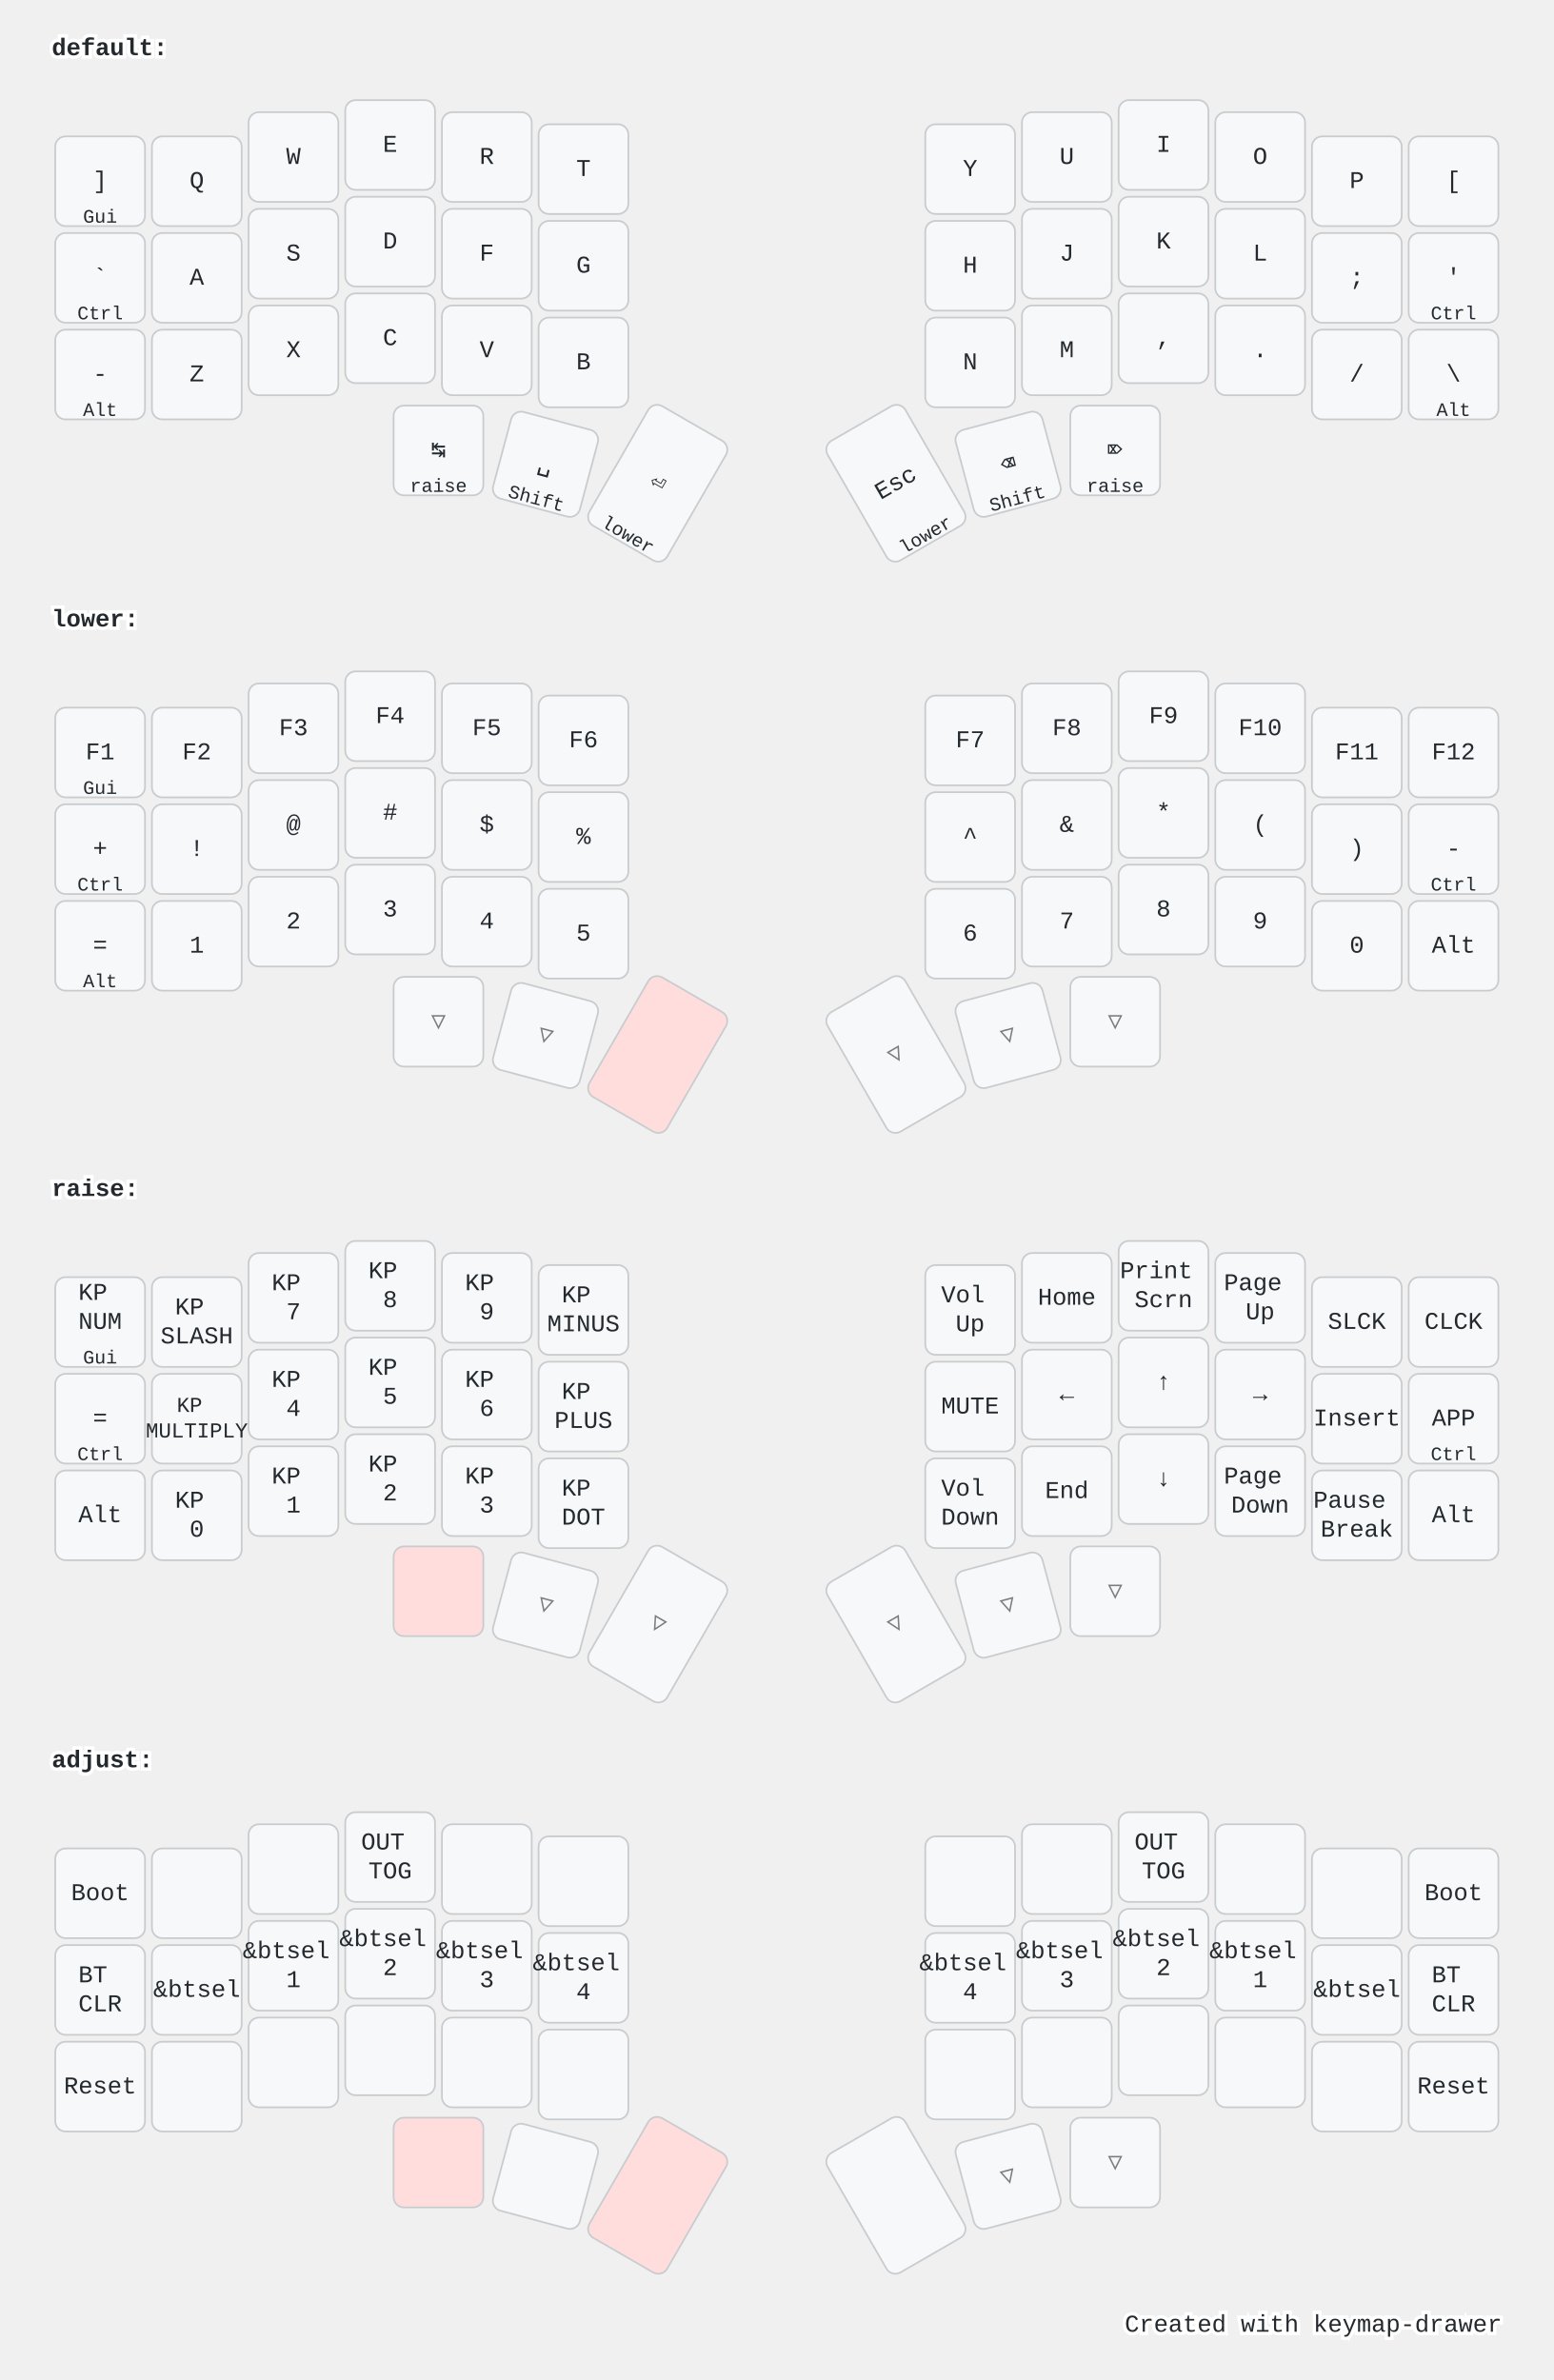
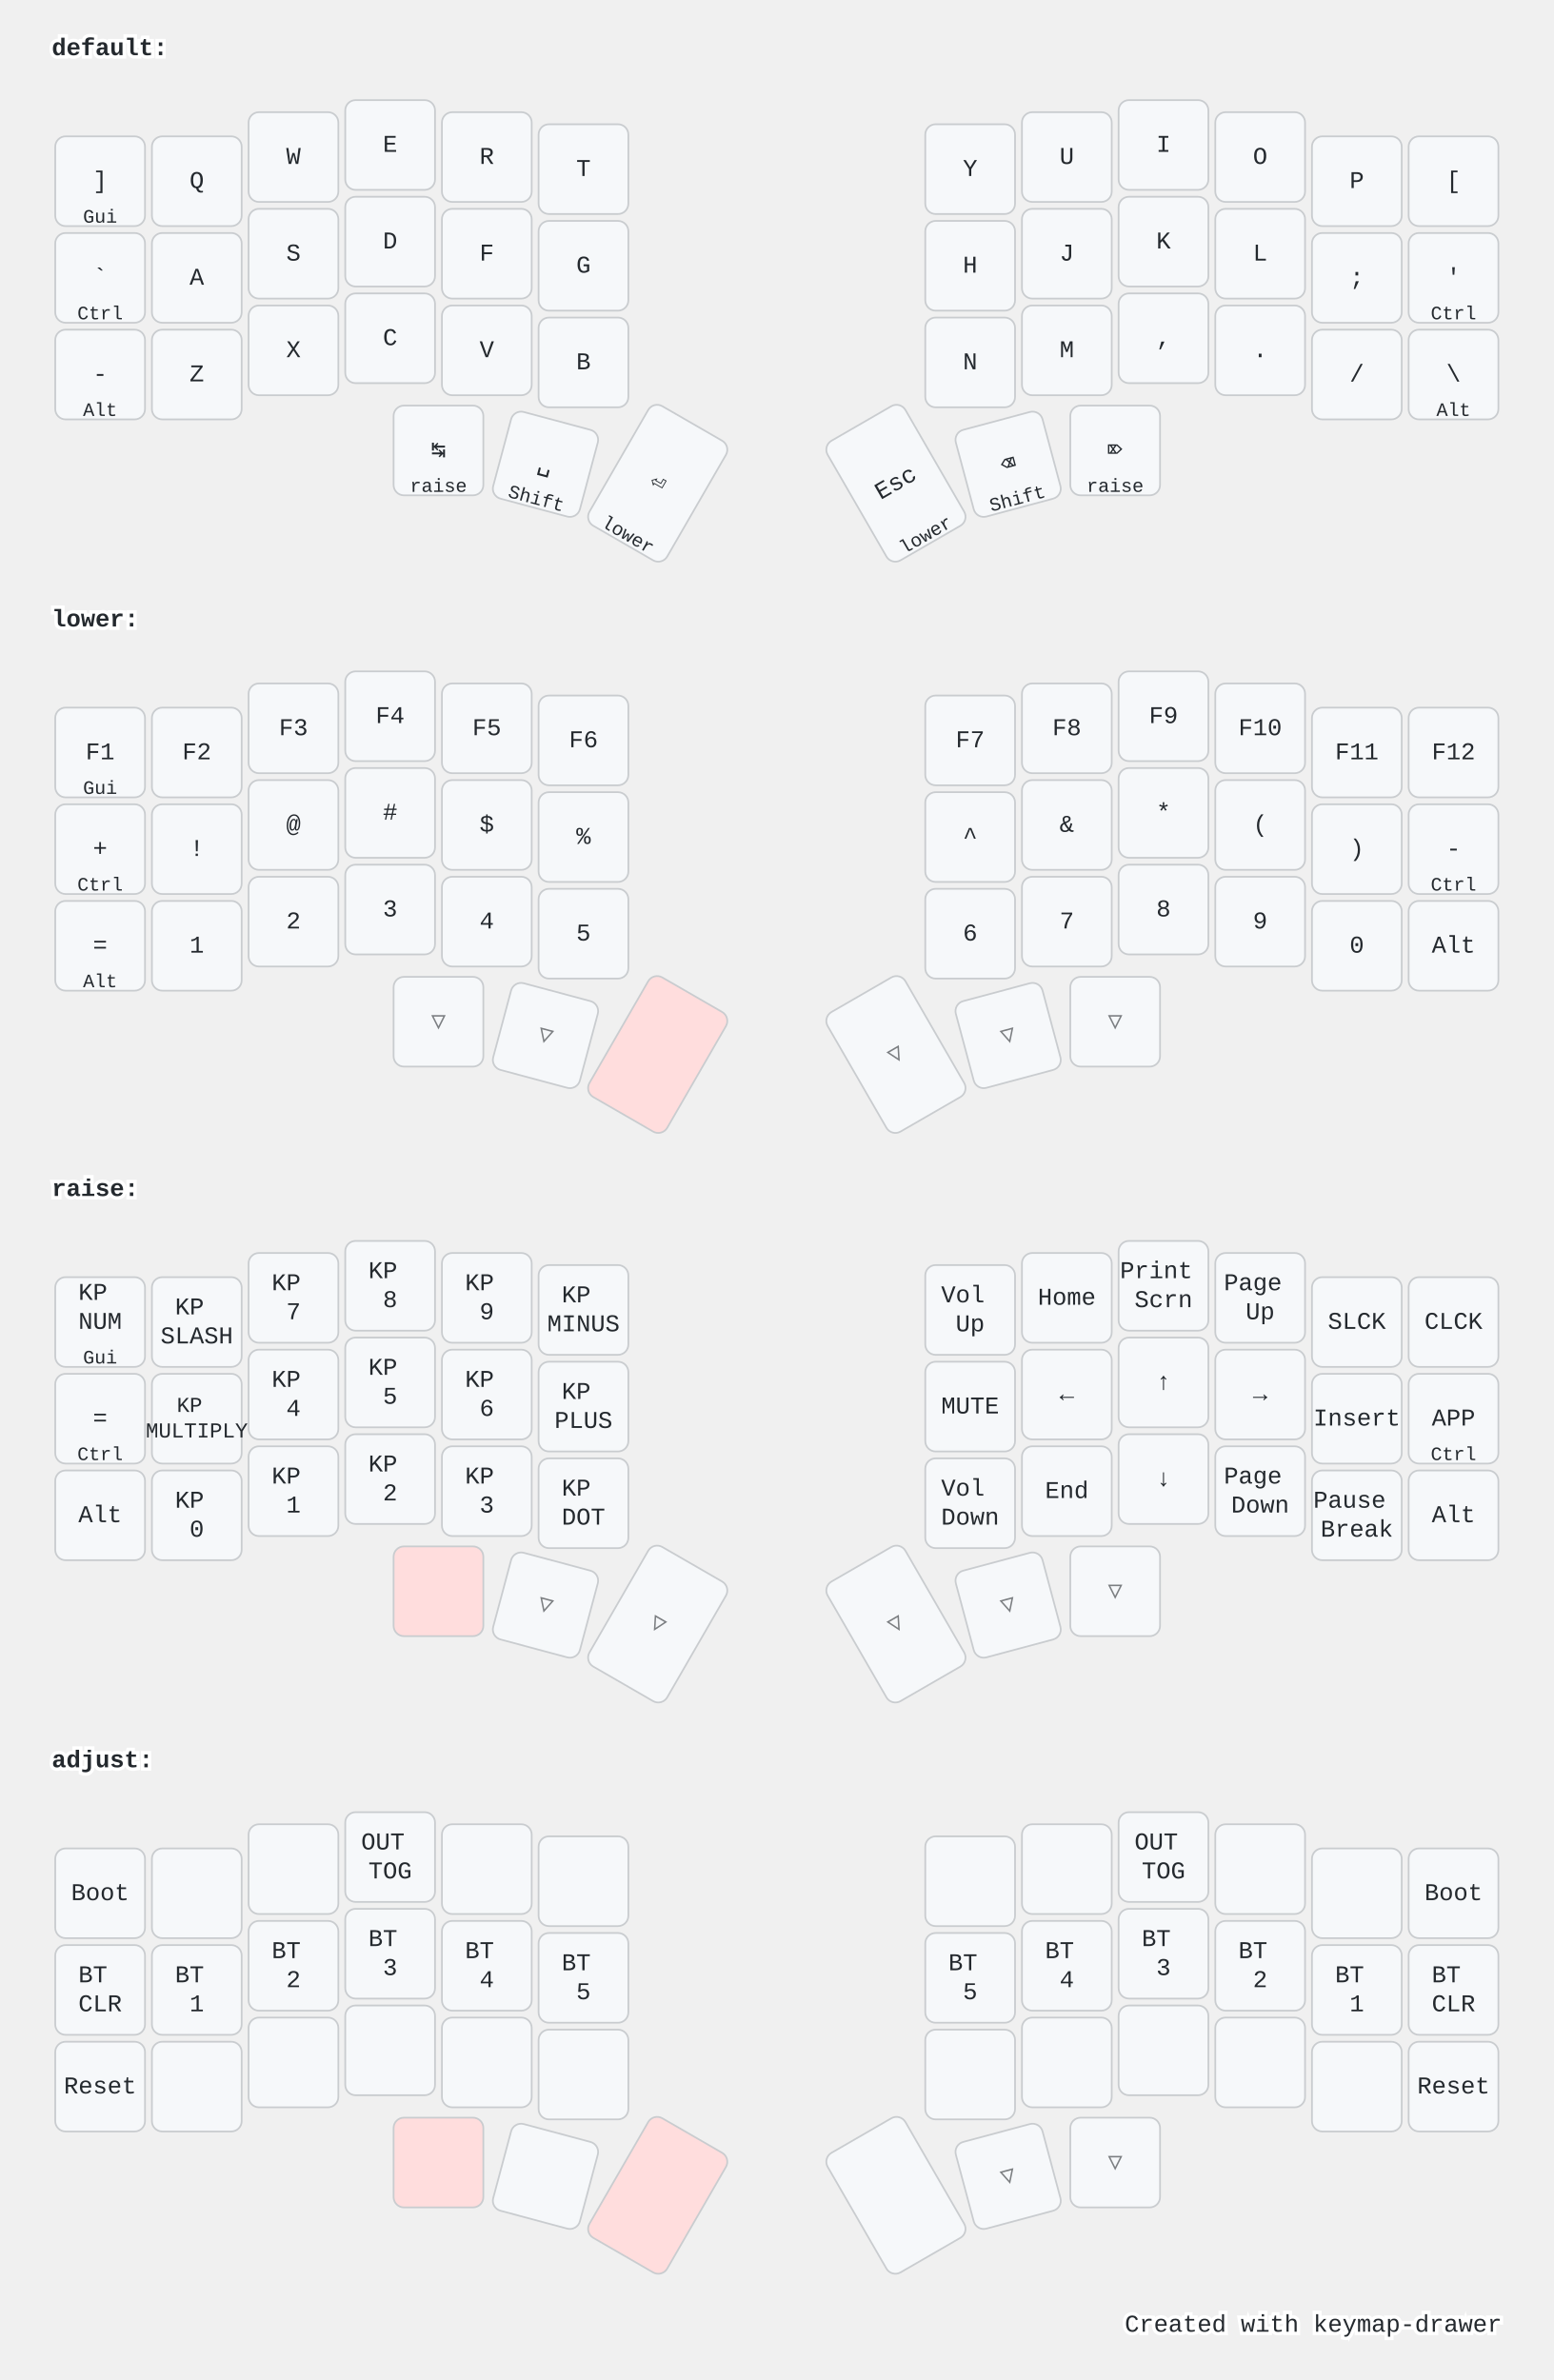
<svg xmlns="http://www.w3.org/2000/svg" width="900" height="1379" viewBox="0 0 900 1379" class="keymap">
  <style>/* inherit to force styles through use tags */
svg path {
    fill: inherit;
}

/* font and background color specifications */
svg.keymap {
    font-family: SFMono-Regular,Consolas,Liberation Mono,Menlo,monospace;
    font-size: 14px;
    font-kerning: normal;
    text-rendering: optimizeLegibility;
    fill: #24292e;
}

/* default key styling */
rect.key {
    fill: #f6f8fa;
}

rect.key, rect.combo {
    stroke: #c9cccf;
    stroke-width: 1;
}

/* default key side styling, only used is draw_key_sides is set */
rect.side {
    filter: brightness(90%);
}

/* color accent for combo boxes */
rect.combo, rect.combo-separate {
    fill: #cdf;
}

/* color accent for held keys */
rect.held, rect.combo.held {
    fill: #fdd;
}

/* color accent for ghost (optional) keys */
rect.ghost, rect.combo.ghost {
    stroke-dasharray: 4, 4;
    stroke-width: 2;
}

text {
    text-anchor: middle;
    dominant-baseline: middle;
}

/* styling for layer labels */
text.label {
    font-weight: bold;
    text-anchor: start;
    stroke: white;
    stroke-width: 4;
    paint-order: stroke;
}

/* styling for optional footer */
text.footer {
    text-anchor: end;
    dominant-baseline: auto;
    stroke: white;
    stroke-width: 4;
    paint-order: stroke;
}

/* styling for combo tap, and key hold/shifted label text */
text.combo, text.hold, text.shifted {
    font-size: 11px;
}

text.hold {
    text-anchor: middle;
    dominant-baseline: auto;
}

text.shifted {
    text-anchor: middle;
    dominant-baseline: hanging;
}

/* styling for hold/shifted label text in combo box */
text.combo.hold, text.combo.shifted {
    font-size: 8px;
}

/* lighter symbol for transparent keys */
text.trans {
    fill: #7b7e81;
}

/* styling for combo dendrons */
path.combo {
    stroke-width: 1;
    stroke: gray;
    fill: none;
}

/* Start Tabler Icons Cleanup */
/* cannot use height/width with glyphs */
.icon-tabler &gt; path {
    fill: inherit;
    stroke: inherit;
    stroke-width: 2;
}
/* hide tabler's default box */
.icon-tabler &gt; path[stroke="none"][fill="none"] {
    visibility: hidden;
}
/* End Tabler Icons Cleanup */

@media (prefers-color-scheme: dark) {
svg.keymap { fill: #d1d6db; }
rect.key { fill: #3f4750; }
rect.key, rect.combo { stroke: #60666c; }
rect.combo, rect.combo-separate { fill: #1f3d7a; }
rect.held, rect.combo.held { fill: #854747; }
text.label, text.footer { stroke: black; }
text.trans { fill: #7e8184; }
path.combo { stroke: #7f7f7f; }

}</style>
  <g transform="translate(30, 0)" class="layer-default">
    <text x="0" y="28" class="label">default:</text>
    <g transform="translate(0, 56)">
      <g transform="translate(28, 49)" class="key keypos-0">
        <rect rx="6" ry="6" x="-26" y="-26" width="52" height="52" class="key" />
        <text x="0" y="0" class="key tap">]</text>
        <text x="0" y="24" class="key hold">Gui</text>
      </g>
      <g transform="translate(84, 49)" class="key keypos-1">
        <rect rx="6" ry="6" x="-26" y="-26" width="52" height="52" class="key" />
        <text x="0" y="0" class="key tap">Q</text>
      </g>
      <g transform="translate(140, 35)" class="key keypos-2">
        <rect rx="6" ry="6" x="-26" y="-26" width="52" height="52" class="key" />
        <text x="0" y="0" class="key tap">W</text>
      </g>
      <g transform="translate(196, 28)" class="key keypos-3">
        <rect rx="6" ry="6" x="-26" y="-26" width="52" height="52" class="key" />
        <text x="0" y="0" class="key tap">E</text>
      </g>
      <g transform="translate(252, 35)" class="key keypos-4">
        <rect rx="6" ry="6" x="-26" y="-26" width="52" height="52" class="key" />
        <text x="0" y="0" class="key tap">R</text>
      </g>
      <g transform="translate(308, 42)" class="key keypos-5">
        <rect rx="6" ry="6" x="-26" y="-26" width="52" height="52" class="key" />
        <text x="0" y="0" class="key tap">T</text>
      </g>
      <g transform="translate(532, 42)" class="key keypos-6">
        <rect rx="6" ry="6" x="-26" y="-26" width="52" height="52" class="key" />
        <text x="0" y="0" class="key tap">Y</text>
      </g>
      <g transform="translate(588, 35)" class="key keypos-7">
        <rect rx="6" ry="6" x="-26" y="-26" width="52" height="52" class="key" />
        <text x="0" y="0" class="key tap">U</text>
      </g>
      <g transform="translate(644, 28)" class="key keypos-8">
        <rect rx="6" ry="6" x="-26" y="-26" width="52" height="52" class="key" />
        <text x="0" y="0" class="key tap">I</text>
      </g>
      <g transform="translate(700, 35)" class="key keypos-9">
        <rect rx="6" ry="6" x="-26" y="-26" width="52" height="52" class="key" />
        <text x="0" y="0" class="key tap">O</text>
      </g>
      <g transform="translate(756, 49)" class="key keypos-10">
        <rect rx="6" ry="6" x="-26" y="-26" width="52" height="52" class="key" />
        <text x="0" y="0" class="key tap">P</text>
      </g>
      <g transform="translate(812, 49)" class="key keypos-11">
        <rect rx="6" ry="6" x="-26" y="-26" width="52" height="52" class="key" />
        <text x="0" y="0" class="key tap">[</text>
      </g>
      <g transform="translate(28, 105)" class="key keypos-12">
        <rect rx="6" ry="6" x="-26" y="-26" width="52" height="52" class="key" />
        <text x="0" y="0" class="key tap">`</text>
        <text x="0" y="24" class="key hold">Ctrl</text>
      </g>
      <g transform="translate(84, 105)" class="key keypos-13">
        <rect rx="6" ry="6" x="-26" y="-26" width="52" height="52" class="key" />
        <text x="0" y="0" class="key tap">A</text>
      </g>
      <g transform="translate(140, 91)" class="key keypos-14">
        <rect rx="6" ry="6" x="-26" y="-26" width="52" height="52" class="key" />
        <text x="0" y="0" class="key tap">S</text>
      </g>
      <g transform="translate(196, 84)" class="key keypos-15">
        <rect rx="6" ry="6" x="-26" y="-26" width="52" height="52" class="key" />
        <text x="0" y="0" class="key tap">D</text>
      </g>
      <g transform="translate(252, 91)" class="key keypos-16">
        <rect rx="6" ry="6" x="-26" y="-26" width="52" height="52" class="key" />
        <text x="0" y="0" class="key tap">F</text>
      </g>
      <g transform="translate(308, 98)" class="key keypos-17">
        <rect rx="6" ry="6" x="-26" y="-26" width="52" height="52" class="key" />
        <text x="0" y="0" class="key tap">G</text>
      </g>
      <g transform="translate(532, 98)" class="key keypos-18">
        <rect rx="6" ry="6" x="-26" y="-26" width="52" height="52" class="key" />
        <text x="0" y="0" class="key tap">H</text>
      </g>
      <g transform="translate(588, 91)" class="key keypos-19">
        <rect rx="6" ry="6" x="-26" y="-26" width="52" height="52" class="key" />
        <text x="0" y="0" class="key tap">J</text>
      </g>
      <g transform="translate(644, 84)" class="key keypos-20">
        <rect rx="6" ry="6" x="-26" y="-26" width="52" height="52" class="key" />
        <text x="0" y="0" class="key tap">K</text>
      </g>
      <g transform="translate(700, 91)" class="key keypos-21">
        <rect rx="6" ry="6" x="-26" y="-26" width="52" height="52" class="key" />
        <text x="0" y="0" class="key tap">L</text>
      </g>
      <g transform="translate(756, 105)" class="key keypos-22">
        <rect rx="6" ry="6" x="-26" y="-26" width="52" height="52" class="key" />
        <text x="0" y="0" class="key tap">;</text>
      </g>
      <g transform="translate(812, 105)" class="key keypos-23">
        <rect rx="6" ry="6" x="-26" y="-26" width="52" height="52" class="key" />
        <text x="0" y="0" class="key tap">'</text>
        <text x="0" y="24" class="key hold">Ctrl</text>
      </g>
      <g transform="translate(28, 161)" class="key keypos-24">
        <rect rx="6" ry="6" x="-26" y="-26" width="52" height="52" class="key" />
        <text x="0" y="0" class="key tap">-</text>
        <text x="0" y="24" class="key hold">Alt</text>
      </g>
      <g transform="translate(84, 161)" class="key keypos-25">
        <rect rx="6" ry="6" x="-26" y="-26" width="52" height="52" class="key" />
        <text x="0" y="0" class="key tap">Z</text>
      </g>
      <g transform="translate(140, 147)" class="key keypos-26">
        <rect rx="6" ry="6" x="-26" y="-26" width="52" height="52" class="key" />
        <text x="0" y="0" class="key tap">X</text>
      </g>
      <g transform="translate(196, 140)" class="key keypos-27">
        <rect rx="6" ry="6" x="-26" y="-26" width="52" height="52" class="key" />
        <text x="0" y="0" class="key tap">C</text>
      </g>
      <g transform="translate(252, 147)" class="key keypos-28">
        <rect rx="6" ry="6" x="-26" y="-26" width="52" height="52" class="key" />
        <text x="0" y="0" class="key tap">V</text>
      </g>
      <g transform="translate(308, 154)" class="key keypos-29">
        <rect rx="6" ry="6" x="-26" y="-26" width="52" height="52" class="key" />
        <text x="0" y="0" class="key tap">B</text>
      </g>
      <g transform="translate(532, 154)" class="key keypos-30">
        <rect rx="6" ry="6" x="-26" y="-26" width="52" height="52" class="key" />
        <text x="0" y="0" class="key tap">N</text>
      </g>
      <g transform="translate(588, 147)" class="key keypos-31">
        <rect rx="6" ry="6" x="-26" y="-26" width="52" height="52" class="key" />
        <text x="0" y="0" class="key tap">M</text>
      </g>
      <g transform="translate(644, 140)" class="key keypos-32">
        <rect rx="6" ry="6" x="-26" y="-26" width="52" height="52" class="key" />
        <text x="0" y="0" class="key tap">,</text>
      </g>
      <g transform="translate(700, 147)" class="key keypos-33">
        <rect rx="6" ry="6" x="-26" y="-26" width="52" height="52" class="key" />
        <text x="0" y="0" class="key tap">.</text>
      </g>
      <g transform="translate(756, 161)" class="key keypos-34">
        <rect rx="6" ry="6" x="-26" y="-26" width="52" height="52" class="key" />
        <text x="0" y="0" class="key tap">/</text>
      </g>
      <g transform="translate(812, 161)" class="key keypos-35">
        <rect rx="6" ry="6" x="-26" y="-26" width="52" height="52" class="key" />
        <text x="0" y="0" class="key tap">\</text>
        <text x="0" y="24" class="key hold">Alt</text>
      </g>
      <g transform="translate(224, 205)" class="key keypos-36">
        <rect rx="6" ry="6" x="-26" y="-26" width="52" height="52" class="key" />
        <text x="0" y="0" class="key tap">↹</text>
        <text x="0" y="24" class="key hold">raise</text>
      </g>
      <g transform="translate(286, 213) rotate(15.0)" class="key keypos-37">
        <rect rx="6" ry="6" x="-26" y="-26" width="52" height="52" class="key" />
        <text x="0" y="0" class="key tap">␣</text>
        <text x="0" y="24" class="key hold">Shift</text>
      </g>
      <g transform="translate(351, 224) rotate(30.0)" class="key keypos-38">
        <rect rx="6" ry="6" x="-26" y="-40" width="52" height="80" class="key" />
        <text x="0" y="0" class="key tap">⏎</text>
        <text x="0" y="38" class="key hold">lower</text>
      </g>
      <g transform="translate(489, 224) rotate(-30.0)" class="key keypos-39">
        <rect rx="6" ry="6" x="-26" y="-40" width="52" height="80" class="key" />
        <text x="0" y="0" class="key tap">Esc</text>
        <text x="0" y="38" class="key hold">lower</text>
      </g>
      <g transform="translate(554, 213) rotate(-15.0)" class="key keypos-40">
        <rect rx="6" ry="6" x="-26" y="-26" width="52" height="52" class="key" />
        <text x="0" y="0" class="key tap">⌫</text>
        <text x="0" y="24" class="key hold">Shift</text>
      </g>
      <g transform="translate(616, 205)" class="key keypos-41">
        <rect rx="6" ry="6" x="-26" y="-26" width="52" height="52" class="key" />
        <text x="0" y="0" class="key tap">⌦</text>
        <text x="0" y="24" class="key hold">raise</text>
      </g>
    </g>
  </g>
  <g transform="translate(30, 331)" class="layer-lower">
    <text x="0" y="28" class="label">lower:</text>
    <g transform="translate(0, 56)">
      <g transform="translate(28, 49)" class="key keypos-0">
        <rect rx="6" ry="6" x="-26" y="-26" width="52" height="52" class="key" />
        <text x="0" y="0" class="key tap">F1</text>
        <text x="0" y="24" class="key hold">Gui</text>
      </g>
      <g transform="translate(84, 49)" class="key keypos-1">
        <rect rx="6" ry="6" x="-26" y="-26" width="52" height="52" class="key" />
        <text x="0" y="0" class="key tap">F2</text>
      </g>
      <g transform="translate(140, 35)" class="key keypos-2">
        <rect rx="6" ry="6" x="-26" y="-26" width="52" height="52" class="key" />
        <text x="0" y="0" class="key tap">F3</text>
      </g>
      <g transform="translate(196, 28)" class="key keypos-3">
        <rect rx="6" ry="6" x="-26" y="-26" width="52" height="52" class="key" />
        <text x="0" y="0" class="key tap">F4</text>
      </g>
      <g transform="translate(252, 35)" class="key keypos-4">
        <rect rx="6" ry="6" x="-26" y="-26" width="52" height="52" class="key" />
        <text x="0" y="0" class="key tap">F5</text>
      </g>
      <g transform="translate(308, 42)" class="key keypos-5">
        <rect rx="6" ry="6" x="-26" y="-26" width="52" height="52" class="key" />
        <text x="0" y="0" class="key tap">F6</text>
      </g>
      <g transform="translate(532, 42)" class="key keypos-6">
        <rect rx="6" ry="6" x="-26" y="-26" width="52" height="52" class="key" />
        <text x="0" y="0" class="key tap">F7</text>
      </g>
      <g transform="translate(588, 35)" class="key keypos-7">
        <rect rx="6" ry="6" x="-26" y="-26" width="52" height="52" class="key" />
        <text x="0" y="0" class="key tap">F8</text>
      </g>
      <g transform="translate(644, 28)" class="key keypos-8">
        <rect rx="6" ry="6" x="-26" y="-26" width="52" height="52" class="key" />
        <text x="0" y="0" class="key tap">F9</text>
      </g>
      <g transform="translate(700, 35)" class="key keypos-9">
        <rect rx="6" ry="6" x="-26" y="-26" width="52" height="52" class="key" />
        <text x="0" y="0" class="key tap">F10</text>
      </g>
      <g transform="translate(756, 49)" class="key keypos-10">
        <rect rx="6" ry="6" x="-26" y="-26" width="52" height="52" class="key" />
        <text x="0" y="0" class="key tap">F11</text>
      </g>
      <g transform="translate(812, 49)" class="key keypos-11">
        <rect rx="6" ry="6" x="-26" y="-26" width="52" height="52" class="key" />
        <text x="0" y="0" class="key tap">F12</text>
      </g>
      <g transform="translate(28, 105)" class="key keypos-12">
        <rect rx="6" ry="6" x="-26" y="-26" width="52" height="52" class="key" />
        <text x="0" y="0" class="key tap">+</text>
        <text x="0" y="24" class="key hold">Ctrl</text>
      </g>
      <g transform="translate(84, 105)" class="key keypos-13">
        <rect rx="6" ry="6" x="-26" y="-26" width="52" height="52" class="key" />
        <text x="0" y="0" class="key tap">!</text>
      </g>
      <g transform="translate(140, 91)" class="key keypos-14">
        <rect rx="6" ry="6" x="-26" y="-26" width="52" height="52" class="key" />
        <text x="0" y="0" class="key tap">@</text>
      </g>
      <g transform="translate(196, 84)" class="key keypos-15">
        <rect rx="6" ry="6" x="-26" y="-26" width="52" height="52" class="key" />
        <text x="0" y="0" class="key tap">#</text>
      </g>
      <g transform="translate(252, 91)" class="key keypos-16">
        <rect rx="6" ry="6" x="-26" y="-26" width="52" height="52" class="key" />
        <text x="0" y="0" class="key tap">$</text>
      </g>
      <g transform="translate(308, 98)" class="key keypos-17">
        <rect rx="6" ry="6" x="-26" y="-26" width="52" height="52" class="key" />
        <text x="0" y="0" class="key tap">%</text>
      </g>
      <g transform="translate(532, 98)" class="key keypos-18">
        <rect rx="6" ry="6" x="-26" y="-26" width="52" height="52" class="key" />
        <text x="0" y="0" class="key tap">^</text>
      </g>
      <g transform="translate(588, 91)" class="key keypos-19">
        <rect rx="6" ry="6" x="-26" y="-26" width="52" height="52" class="key" />
        <text x="0" y="0" class="key tap">&amp;</text>
      </g>
      <g transform="translate(644, 84)" class="key keypos-20">
        <rect rx="6" ry="6" x="-26" y="-26" width="52" height="52" class="key" />
        <text x="0" y="0" class="key tap">*</text>
      </g>
      <g transform="translate(700, 91)" class="key keypos-21">
        <rect rx="6" ry="6" x="-26" y="-26" width="52" height="52" class="key" />
        <text x="0" y="0" class="key tap">(</text>
      </g>
      <g transform="translate(756, 105)" class="key keypos-22">
        <rect rx="6" ry="6" x="-26" y="-26" width="52" height="52" class="key" />
        <text x="0" y="0" class="key tap">)</text>
      </g>
      <g transform="translate(812, 105)" class="key keypos-23">
        <rect rx="6" ry="6" x="-26" y="-26" width="52" height="52" class="key" />
        <text x="0" y="0" class="key tap">-</text>
        <text x="0" y="24" class="key hold">Ctrl</text>
      </g>
      <g transform="translate(28, 161)" class="key keypos-24">
        <rect rx="6" ry="6" x="-26" y="-26" width="52" height="52" class="key" />
        <text x="0" y="0" class="key tap">=</text>
        <text x="0" y="24" class="key hold">Alt</text>
      </g>
      <g transform="translate(84, 161)" class="key keypos-25">
        <rect rx="6" ry="6" x="-26" y="-26" width="52" height="52" class="key" />
        <text x="0" y="0" class="key tap">1</text>
      </g>
      <g transform="translate(140, 147)" class="key keypos-26">
        <rect rx="6" ry="6" x="-26" y="-26" width="52" height="52" class="key" />
        <text x="0" y="0" class="key tap">2</text>
      </g>
      <g transform="translate(196, 140)" class="key keypos-27">
        <rect rx="6" ry="6" x="-26" y="-26" width="52" height="52" class="key" />
        <text x="0" y="0" class="key tap">3</text>
      </g>
      <g transform="translate(252, 147)" class="key keypos-28">
        <rect rx="6" ry="6" x="-26" y="-26" width="52" height="52" class="key" />
        <text x="0" y="0" class="key tap">4</text>
      </g>
      <g transform="translate(308, 154)" class="key keypos-29">
        <rect rx="6" ry="6" x="-26" y="-26" width="52" height="52" class="key" />
        <text x="0" y="0" class="key tap">5</text>
      </g>
      <g transform="translate(532, 154)" class="key keypos-30">
        <rect rx="6" ry="6" x="-26" y="-26" width="52" height="52" class="key" />
        <text x="0" y="0" class="key tap">6</text>
      </g>
      <g transform="translate(588, 147)" class="key keypos-31">
        <rect rx="6" ry="6" x="-26" y="-26" width="52" height="52" class="key" />
        <text x="0" y="0" class="key tap">7</text>
      </g>
      <g transform="translate(644, 140)" class="key keypos-32">
        <rect rx="6" ry="6" x="-26" y="-26" width="52" height="52" class="key" />
        <text x="0" y="0" class="key tap">8</text>
      </g>
      <g transform="translate(700, 147)" class="key keypos-33">
        <rect rx="6" ry="6" x="-26" y="-26" width="52" height="52" class="key" />
        <text x="0" y="0" class="key tap">9</text>
      </g>
      <g transform="translate(756, 161)" class="key keypos-34">
        <rect rx="6" ry="6" x="-26" y="-26" width="52" height="52" class="key" />
        <text x="0" y="0" class="key tap">0</text>
      </g>
      <g transform="translate(812, 161)" class="key keypos-35">
        <rect rx="6" ry="6" x="-26" y="-26" width="52" height="52" class="key" />
        <text x="0" y="0" class="key tap">Alt</text>
      </g>
      <g transform="translate(224, 205)" class="key trans keypos-36">
        <rect rx="6" ry="6" x="-26" y="-26" width="52" height="52" class="key trans" />
        <text x="0" y="0" class="key trans tap">▽</text>
      </g>
      <g transform="translate(286, 213) rotate(15.0)" class="key trans keypos-37">
        <rect rx="6" ry="6" x="-26" y="-26" width="52" height="52" class="key trans" />
        <text x="0" y="0" class="key trans tap">▽</text>
      </g>
      <g transform="translate(351, 224) rotate(30.0)" class="key held keypos-38">
        <rect rx="6" ry="6" x="-26" y="-40" width="52" height="80" class="key held" />
      </g>
      <g transform="translate(489, 224) rotate(-30.0)" class="key trans keypos-39">
        <rect rx="6" ry="6" x="-26" y="-40" width="52" height="80" class="key trans" />
        <text x="0" y="0" class="key trans tap">▽</text>
      </g>
      <g transform="translate(554, 213) rotate(-15.0)" class="key trans keypos-40">
        <rect rx="6" ry="6" x="-26" y="-26" width="52" height="52" class="key trans" />
        <text x="0" y="0" class="key trans tap">▽</text>
      </g>
      <g transform="translate(616, 205)" class="key trans keypos-41">
        <rect rx="6" ry="6" x="-26" y="-26" width="52" height="52" class="key trans" />
        <text x="0" y="0" class="key trans tap">▽</text>
      </g>
    </g>
  </g>
  <g transform="translate(30, 661)" class="layer-raise">
    <text x="0" y="28" class="label">raise:</text>
    <g transform="translate(0, 56)">
      <g transform="translate(28, 49)" class="key keypos-0">
        <rect rx="6" ry="6" x="-26" y="-26" width="52" height="52" class="key" />
        <text x="0" y="0" class="key tap">
          <tspan x="0" dy="-1.2em">KP</tspan>
          <tspan x="0" dy="1.2em">NUM</tspan>
        </text>
        <text x="0" y="24" class="key hold">Gui</text>
      </g>
      <g transform="translate(84, 49)" class="key keypos-1">
        <rect rx="6" ry="6" x="-26" y="-26" width="52" height="52" class="key" />
        <text x="0" y="0" class="key tap">
          <tspan x="0" dy="-0.6em">KP</tspan>
          <tspan x="0" dy="1.2em">SLASH</tspan>
        </text>
      </g>
      <g transform="translate(140, 35)" class="key keypos-2">
        <rect rx="6" ry="6" x="-26" y="-26" width="52" height="52" class="key" />
        <text x="0" y="0" class="key tap">
          <tspan x="0" dy="-0.6em">KP</tspan>
          <tspan x="0" dy="1.2em">7</tspan>
        </text>
      </g>
      <g transform="translate(196, 28)" class="key keypos-3">
        <rect rx="6" ry="6" x="-26" y="-26" width="52" height="52" class="key" />
        <text x="0" y="0" class="key tap">
          <tspan x="0" dy="-0.6em">KP</tspan>
          <tspan x="0" dy="1.2em">8</tspan>
        </text>
      </g>
      <g transform="translate(252, 35)" class="key keypos-4">
        <rect rx="6" ry="6" x="-26" y="-26" width="52" height="52" class="key" />
        <text x="0" y="0" class="key tap">
          <tspan x="0" dy="-0.6em">KP</tspan>
          <tspan x="0" dy="1.2em">9</tspan>
        </text>
      </g>
      <g transform="translate(308, 42)" class="key keypos-5">
        <rect rx="6" ry="6" x="-26" y="-26" width="52" height="52" class="key" />
        <text x="0" y="0" class="key tap">
          <tspan x="0" dy="-0.6em">KP</tspan>
          <tspan x="0" dy="1.2em">MINUS</tspan>
        </text>
      </g>
      <g transform="translate(532, 42)" class="key keypos-6">
        <rect rx="6" ry="6" x="-26" y="-26" width="52" height="52" class="key" />
        <text x="0" y="0" class="key tap">
          <tspan x="0" dy="-0.6em">Vol</tspan>
          <tspan x="0" dy="1.2em">Up</tspan>
        </text>
      </g>
      <g transform="translate(588, 35)" class="key keypos-7">
        <rect rx="6" ry="6" x="-26" y="-26" width="52" height="52" class="key" />
        <text x="0" y="0" class="key tap">Home</text>
      </g>
      <g transform="translate(644, 28)" class="key keypos-8">
        <rect rx="6" ry="6" x="-26" y="-26" width="52" height="52" class="key" />
        <text x="0" y="0" class="key tap">
          <tspan x="0" dy="-0.6em">Print</tspan>
          <tspan x="0" dy="1.2em">Scrn</tspan>
        </text>
      </g>
      <g transform="translate(700, 35)" class="key keypos-9">
        <rect rx="6" ry="6" x="-26" y="-26" width="52" height="52" class="key" />
        <text x="0" y="0" class="key tap">
          <tspan x="0" dy="-0.6em">Page</tspan>
          <tspan x="0" dy="1.2em">Up</tspan>
        </text>
      </g>
      <g transform="translate(756, 49)" class="key keypos-10">
        <rect rx="6" ry="6" x="-26" y="-26" width="52" height="52" class="key" />
        <text x="0" y="0" class="key tap">SLCK</text>
      </g>
      <g transform="translate(812, 49)" class="key keypos-11">
        <rect rx="6" ry="6" x="-26" y="-26" width="52" height="52" class="key" />
        <text x="0" y="0" class="key tap">CLCK</text>
      </g>
      <g transform="translate(28, 105)" class="key keypos-12">
        <rect rx="6" ry="6" x="-26" y="-26" width="52" height="52" class="key" />
        <text x="0" y="0" class="key tap">=</text>
        <text x="0" y="24" class="key hold">Ctrl</text>
      </g>
      <g transform="translate(84, 105)" class="key keypos-13">
        <rect rx="6" ry="6" x="-26" y="-26" width="52" height="52" class="key" />
        <text x="0" y="0" class="key tap">
          <tspan x="0" dy="-0.6em" style="font-size: 88%">KP</tspan>
          <tspan x="0" dy="1.2em" style="font-size: 88%">MULTIPLY</tspan>
        </text>
      </g>
      <g transform="translate(140, 91)" class="key keypos-14">
        <rect rx="6" ry="6" x="-26" y="-26" width="52" height="52" class="key" />
        <text x="0" y="0" class="key tap">
          <tspan x="0" dy="-0.6em">KP</tspan>
          <tspan x="0" dy="1.2em">4</tspan>
        </text>
      </g>
      <g transform="translate(196, 84)" class="key keypos-15">
        <rect rx="6" ry="6" x="-26" y="-26" width="52" height="52" class="key" />
        <text x="0" y="0" class="key tap">
          <tspan x="0" dy="-0.6em">KP</tspan>
          <tspan x="0" dy="1.2em">5</tspan>
        </text>
      </g>
      <g transform="translate(252, 91)" class="key keypos-16">
        <rect rx="6" ry="6" x="-26" y="-26" width="52" height="52" class="key" />
        <text x="0" y="0" class="key tap">
          <tspan x="0" dy="-0.6em">KP</tspan>
          <tspan x="0" dy="1.2em">6</tspan>
        </text>
      </g>
      <g transform="translate(308, 98)" class="key keypos-17">
        <rect rx="6" ry="6" x="-26" y="-26" width="52" height="52" class="key" />
        <text x="0" y="0" class="key tap">
          <tspan x="0" dy="-0.6em">KP</tspan>
          <tspan x="0" dy="1.2em">PLUS</tspan>
        </text>
      </g>
      <g transform="translate(532, 98)" class="key keypos-18">
        <rect rx="6" ry="6" x="-26" y="-26" width="52" height="52" class="key" />
        <text x="0" y="0" class="key tap">MUTE</text>
      </g>
      <g transform="translate(588, 91)" class="key keypos-19">
        <rect rx="6" ry="6" x="-26" y="-26" width="52" height="52" class="key" />
        <text x="0" y="0" class="key tap">←</text>
      </g>
      <g transform="translate(644, 84)" class="key keypos-20">
        <rect rx="6" ry="6" x="-26" y="-26" width="52" height="52" class="key" />
        <text x="0" y="0" class="key tap">↑</text>
      </g>
      <g transform="translate(700, 91)" class="key keypos-21">
        <rect rx="6" ry="6" x="-26" y="-26" width="52" height="52" class="key" />
        <text x="0" y="0" class="key tap">→</text>
      </g>
      <g transform="translate(756, 105)" class="key keypos-22">
        <rect rx="6" ry="6" x="-26" y="-26" width="52" height="52" class="key" />
        <text x="0" y="0" class="key tap">Insert</text>
      </g>
      <g transform="translate(812, 105)" class="key keypos-23">
        <rect rx="6" ry="6" x="-26" y="-26" width="52" height="52" class="key" />
        <text x="0" y="0" class="key tap">APP</text>
        <text x="0" y="24" class="key hold">Ctrl</text>
      </g>
      <g transform="translate(28, 161)" class="key keypos-24">
        <rect rx="6" ry="6" x="-26" y="-26" width="52" height="52" class="key" />
        <text x="0" y="0" class="key tap">Alt</text>
      </g>
      <g transform="translate(84, 161)" class="key keypos-25">
        <rect rx="6" ry="6" x="-26" y="-26" width="52" height="52" class="key" />
        <text x="0" y="0" class="key tap">
          <tspan x="0" dy="-0.6em">KP</tspan>
          <tspan x="0" dy="1.2em">0</tspan>
        </text>
      </g>
      <g transform="translate(140, 147)" class="key keypos-26">
        <rect rx="6" ry="6" x="-26" y="-26" width="52" height="52" class="key" />
        <text x="0" y="0" class="key tap">
          <tspan x="0" dy="-0.6em">KP</tspan>
          <tspan x="0" dy="1.2em">1</tspan>
        </text>
      </g>
      <g transform="translate(196, 140)" class="key keypos-27">
        <rect rx="6" ry="6" x="-26" y="-26" width="52" height="52" class="key" />
        <text x="0" y="0" class="key tap">
          <tspan x="0" dy="-0.6em">KP</tspan>
          <tspan x="0" dy="1.2em">2</tspan>
        </text>
      </g>
      <g transform="translate(252, 147)" class="key keypos-28">
        <rect rx="6" ry="6" x="-26" y="-26" width="52" height="52" class="key" />
        <text x="0" y="0" class="key tap">
          <tspan x="0" dy="-0.6em">KP</tspan>
          <tspan x="0" dy="1.2em">3</tspan>
        </text>
      </g>
      <g transform="translate(308, 154)" class="key keypos-29">
        <rect rx="6" ry="6" x="-26" y="-26" width="52" height="52" class="key" />
        <text x="0" y="0" class="key tap">
          <tspan x="0" dy="-0.6em">KP</tspan>
          <tspan x="0" dy="1.2em">DOT</tspan>
        </text>
      </g>
      <g transform="translate(532, 154)" class="key keypos-30">
        <rect rx="6" ry="6" x="-26" y="-26" width="52" height="52" class="key" />
        <text x="0" y="0" class="key tap">
          <tspan x="0" dy="-0.6em">Vol</tspan>
          <tspan x="0" dy="1.2em">Down</tspan>
        </text>
      </g>
      <g transform="translate(588, 147)" class="key keypos-31">
        <rect rx="6" ry="6" x="-26" y="-26" width="52" height="52" class="key" />
        <text x="0" y="0" class="key tap">End</text>
      </g>
      <g transform="translate(644, 140)" class="key keypos-32">
        <rect rx="6" ry="6" x="-26" y="-26" width="52" height="52" class="key" />
        <text x="0" y="0" class="key tap">↓</text>
      </g>
      <g transform="translate(700, 147)" class="key keypos-33">
        <rect rx="6" ry="6" x="-26" y="-26" width="52" height="52" class="key" />
        <text x="0" y="0" class="key tap">
          <tspan x="0" dy="-0.6em">Page</tspan>
          <tspan x="0" dy="1.2em">Down</tspan>
        </text>
      </g>
      <g transform="translate(756, 161)" class="key keypos-34">
        <rect rx="6" ry="6" x="-26" y="-26" width="52" height="52" class="key" />
        <text x="0" y="0" class="key tap">
          <tspan x="0" dy="-0.6em">Pause</tspan>
          <tspan x="0" dy="1.2em">Break</tspan>
        </text>
      </g>
      <g transform="translate(812, 161)" class="key keypos-35">
        <rect rx="6" ry="6" x="-26" y="-26" width="52" height="52" class="key" />
        <text x="0" y="0" class="key tap">Alt</text>
      </g>
      <g transform="translate(224, 205)" class="key held keypos-36">
        <rect rx="6" ry="6" x="-26" y="-26" width="52" height="52" class="key held" />
      </g>
      <g transform="translate(286, 213) rotate(15.0)" class="key trans keypos-37">
        <rect rx="6" ry="6" x="-26" y="-26" width="52" height="52" class="key trans" />
        <text x="0" y="0" class="key trans tap">▽</text>
      </g>
      <g transform="translate(351, 224) rotate(30.0)" class="key trans keypos-38">
        <rect rx="6" ry="6" x="-26" y="-40" width="52" height="80" class="key trans" />
        <text x="0" y="0" class="key trans tap">▽</text>
      </g>
      <g transform="translate(489, 224) rotate(-30.0)" class="key trans keypos-39">
        <rect rx="6" ry="6" x="-26" y="-40" width="52" height="80" class="key trans" />
        <text x="0" y="0" class="key trans tap">▽</text>
      </g>
      <g transform="translate(554, 213) rotate(-15.0)" class="key trans keypos-40">
        <rect rx="6" ry="6" x="-26" y="-26" width="52" height="52" class="key trans" />
        <text x="0" y="0" class="key trans tap">▽</text>
      </g>
      <g transform="translate(616, 205)" class="key trans keypos-41">
        <rect rx="6" ry="6" x="-26" y="-26" width="52" height="52" class="key trans" />
        <text x="0" y="0" class="key trans tap">▽</text>
      </g>
    </g>
  </g>
  <g transform="translate(30, 992)" class="layer-adjust">
    <text x="0" y="28" class="label">adjust:</text>
    <g transform="translate(0, 56)">
      <g transform="translate(28, 49)" class="key keypos-0">
        <rect rx="6" ry="6" x="-26" y="-26" width="52" height="52" class="key" />
        <text x="0" y="0" class="key tap">Boot</text>
      </g>
      <g transform="translate(84, 49)" class="key keypos-1">
        <rect rx="6" ry="6" x="-26" y="-26" width="52" height="52" class="key" />
      </g>
      <g transform="translate(140, 35)" class="key keypos-2">
        <rect rx="6" ry="6" x="-26" y="-26" width="52" height="52" class="key" />
      </g>
      <g transform="translate(196, 28)" class="key keypos-3">
        <rect rx="6" ry="6" x="-26" y="-26" width="52" height="52" class="key" />
        <text x="0" y="0" class="key tap">
          <tspan x="0" dy="-0.6em">OUT</tspan>
          <tspan x="0" dy="1.2em">TOG</tspan>
        </text>
      </g>
      <g transform="translate(252, 35)" class="key keypos-4">
        <rect rx="6" ry="6" x="-26" y="-26" width="52" height="52" class="key" />
      </g>
      <g transform="translate(308, 42)" class="key keypos-5">
        <rect rx="6" ry="6" x="-26" y="-26" width="52" height="52" class="key" />
      </g>
      <g transform="translate(532, 42)" class="key keypos-6">
        <rect rx="6" ry="6" x="-26" y="-26" width="52" height="52" class="key" />
      </g>
      <g transform="translate(588, 35)" class="key keypos-7">
        <rect rx="6" ry="6" x="-26" y="-26" width="52" height="52" class="key" />
      </g>
      <g transform="translate(644, 28)" class="key keypos-8">
        <rect rx="6" ry="6" x="-26" y="-26" width="52" height="52" class="key" />
        <text x="0" y="0" class="key tap">
          <tspan x="0" dy="-0.6em">OUT</tspan>
          <tspan x="0" dy="1.2em">TOG</tspan>
        </text>
      </g>
      <g transform="translate(700, 35)" class="key keypos-9">
        <rect rx="6" ry="6" x="-26" y="-26" width="52" height="52" class="key" />
      </g>
      <g transform="translate(756, 49)" class="key keypos-10">
        <rect rx="6" ry="6" x="-26" y="-26" width="52" height="52" class="key" />
      </g>
      <g transform="translate(812, 49)" class="key keypos-11">
        <rect rx="6" ry="6" x="-26" y="-26" width="52" height="52" class="key" />
        <text x="0" y="0" class="key tap">Boot</text>
      </g>
      <g transform="translate(28, 105)" class="key keypos-12">
        <rect rx="6" ry="6" x="-26" y="-26" width="52" height="52" class="key" />
        <text x="0" y="0" class="key tap">
          <tspan x="0" dy="-0.6em">BT</tspan>
          <tspan x="0" dy="1.2em">CLR</tspan>
        </text>
      </g>
      <g transform="translate(84, 105)" class="key keypos-13">
        <rect rx="6" ry="6" x="-26" y="-26" width="52" height="52" class="key" />
-         <text x="0" y="0" class="key tap">&amp;btsel</text>
+         <text x="0" y="0" class="key tap">
+           <tspan x="0" dy="-0.6em">BT</tspan>
+           <tspan x="0" dy="1.2em">1</tspan>
+         </text>
      </g>
      <g transform="translate(140, 91)" class="key keypos-14">
        <rect rx="6" ry="6" x="-26" y="-26" width="52" height="52" class="key" />
        <text x="0" y="0" class="key tap">
-           <tspan x="0" dy="-0.6em">&amp;btsel</tspan>
+           <tspan x="0" dy="-0.6em">BT</tspan>
+           <tspan x="0" dy="1.2em">2</tspan>
+         </text>
+       </g>
+       <g transform="translate(196, 84)" class="key keypos-15">
+         <rect rx="6" ry="6" x="-26" y="-26" width="52" height="52" class="key" />
+         <text x="0" y="0" class="key tap">
+           <tspan x="0" dy="-0.6em">BT</tspan>
+           <tspan x="0" dy="1.2em">3</tspan>
+         </text>
+       </g>
+       <g transform="translate(252, 91)" class="key keypos-16">
+         <rect rx="6" ry="6" x="-26" y="-26" width="52" height="52" class="key" />
+         <text x="0" y="0" class="key tap">
+           <tspan x="0" dy="-0.6em">BT</tspan>
+           <tspan x="0" dy="1.2em">4</tspan>
+         </text>
+       </g>
+       <g transform="translate(308, 98)" class="key keypos-17">
+         <rect rx="6" ry="6" x="-26" y="-26" width="52" height="52" class="key" />
+         <text x="0" y="0" class="key tap">
+           <tspan x="0" dy="-0.6em">BT</tspan>
+           <tspan x="0" dy="1.2em">5</tspan>
+         </text>
+       </g>
+       <g transform="translate(532, 98)" class="key keypos-18">
+         <rect rx="6" ry="6" x="-26" y="-26" width="52" height="52" class="key" />
+         <text x="0" y="0" class="key tap">
+           <tspan x="0" dy="-0.6em">BT</tspan>
+           <tspan x="0" dy="1.2em">5</tspan>
+         </text>
+       </g>
+       <g transform="translate(588, 91)" class="key keypos-19">
+         <rect rx="6" ry="6" x="-26" y="-26" width="52" height="52" class="key" />
+         <text x="0" y="0" class="key tap">
+           <tspan x="0" dy="-0.6em">BT</tspan>
+           <tspan x="0" dy="1.2em">4</tspan>
+         </text>
+       </g>
+       <g transform="translate(644, 84)" class="key keypos-20">
+         <rect rx="6" ry="6" x="-26" y="-26" width="52" height="52" class="key" />
+         <text x="0" y="0" class="key tap">
+           <tspan x="0" dy="-0.6em">BT</tspan>
+           <tspan x="0" dy="1.2em">3</tspan>
+         </text>
+       </g>
+       <g transform="translate(700, 91)" class="key keypos-21">
+         <rect rx="6" ry="6" x="-26" y="-26" width="52" height="52" class="key" />
+         <text x="0" y="0" class="key tap">
+           <tspan x="0" dy="-0.6em">BT</tspan>
+           <tspan x="0" dy="1.2em">2</tspan>
+         </text>
+       </g>
+       <g transform="translate(756, 105)" class="key keypos-22">
+         <rect rx="6" ry="6" x="-26" y="-26" width="52" height="52" class="key" />
+         <text x="0" y="0" class="key tap">
+           <tspan x="0" dy="-0.6em">BT</tspan>
          <tspan x="0" dy="1.2em">1</tspan>
        </text>
-       </g>
-       <g transform="translate(196, 84)" class="key keypos-15">
-         <rect rx="6" ry="6" x="-26" y="-26" width="52" height="52" class="key" />
-         <text x="0" y="0" class="key tap">
-           <tspan x="0" dy="-0.6em">&amp;btsel</tspan>
-           <tspan x="0" dy="1.2em">2</tspan>
-         </text>
-       </g>
-       <g transform="translate(252, 91)" class="key keypos-16">
-         <rect rx="6" ry="6" x="-26" y="-26" width="52" height="52" class="key" />
-         <text x="0" y="0" class="key tap">
-           <tspan x="0" dy="-0.6em">&amp;btsel</tspan>
-           <tspan x="0" dy="1.2em">3</tspan>
-         </text>
-       </g>
-       <g transform="translate(308, 98)" class="key keypos-17">
-         <rect rx="6" ry="6" x="-26" y="-26" width="52" height="52" class="key" />
-         <text x="0" y="0" class="key tap">
-           <tspan x="0" dy="-0.6em">&amp;btsel</tspan>
-           <tspan x="0" dy="1.2em">4</tspan>
-         </text>
-       </g>
-       <g transform="translate(532, 98)" class="key keypos-18">
-         <rect rx="6" ry="6" x="-26" y="-26" width="52" height="52" class="key" />
-         <text x="0" y="0" class="key tap">
-           <tspan x="0" dy="-0.6em">&amp;btsel</tspan>
-           <tspan x="0" dy="1.2em">4</tspan>
-         </text>
-       </g>
-       <g transform="translate(588, 91)" class="key keypos-19">
-         <rect rx="6" ry="6" x="-26" y="-26" width="52" height="52" class="key" />
-         <text x="0" y="0" class="key tap">
-           <tspan x="0" dy="-0.6em">&amp;btsel</tspan>
-           <tspan x="0" dy="1.2em">3</tspan>
-         </text>
-       </g>
-       <g transform="translate(644, 84)" class="key keypos-20">
-         <rect rx="6" ry="6" x="-26" y="-26" width="52" height="52" class="key" />
-         <text x="0" y="0" class="key tap">
-           <tspan x="0" dy="-0.6em">&amp;btsel</tspan>
-           <tspan x="0" dy="1.2em">2</tspan>
-         </text>
-       </g>
-       <g transform="translate(700, 91)" class="key keypos-21">
-         <rect rx="6" ry="6" x="-26" y="-26" width="52" height="52" class="key" />
-         <text x="0" y="0" class="key tap">
-           <tspan x="0" dy="-0.6em">&amp;btsel</tspan>
-           <tspan x="0" dy="1.2em">1</tspan>
-         </text>
-       </g>
-       <g transform="translate(756, 105)" class="key keypos-22">
-         <rect rx="6" ry="6" x="-26" y="-26" width="52" height="52" class="key" />
-         <text x="0" y="0" class="key tap">&amp;btsel</text>
      </g>
      <g transform="translate(812, 105)" class="key keypos-23">
        <rect rx="6" ry="6" x="-26" y="-26" width="52" height="52" class="key" />
        <text x="0" y="0" class="key tap">
          <tspan x="0" dy="-0.6em">BT</tspan>
          <tspan x="0" dy="1.2em">CLR</tspan>
        </text>
      </g>
      <g transform="translate(28, 161)" class="key keypos-24">
        <rect rx="6" ry="6" x="-26" y="-26" width="52" height="52" class="key" />
        <text x="0" y="0" class="key tap">Reset</text>
      </g>
      <g transform="translate(84, 161)" class="key keypos-25">
        <rect rx="6" ry="6" x="-26" y="-26" width="52" height="52" class="key" />
      </g>
      <g transform="translate(140, 147)" class="key keypos-26">
        <rect rx="6" ry="6" x="-26" y="-26" width="52" height="52" class="key" />
      </g>
      <g transform="translate(196, 140)" class="key keypos-27">
        <rect rx="6" ry="6" x="-26" y="-26" width="52" height="52" class="key" />
      </g>
      <g transform="translate(252, 147)" class="key keypos-28">
        <rect rx="6" ry="6" x="-26" y="-26" width="52" height="52" class="key" />
      </g>
      <g transform="translate(308, 154)" class="key keypos-29">
        <rect rx="6" ry="6" x="-26" y="-26" width="52" height="52" class="key" />
      </g>
      <g transform="translate(532, 154)" class="key keypos-30">
        <rect rx="6" ry="6" x="-26" y="-26" width="52" height="52" class="key" />
      </g>
      <g transform="translate(588, 147)" class="key keypos-31">
        <rect rx="6" ry="6" x="-26" y="-26" width="52" height="52" class="key" />
      </g>
      <g transform="translate(644, 140)" class="key keypos-32">
        <rect rx="6" ry="6" x="-26" y="-26" width="52" height="52" class="key" />
      </g>
      <g transform="translate(700, 147)" class="key keypos-33">
        <rect rx="6" ry="6" x="-26" y="-26" width="52" height="52" class="key" />
      </g>
      <g transform="translate(756, 161)" class="key keypos-34">
        <rect rx="6" ry="6" x="-26" y="-26" width="52" height="52" class="key" />
      </g>
      <g transform="translate(812, 161)" class="key keypos-35">
        <rect rx="6" ry="6" x="-26" y="-26" width="52" height="52" class="key" />
        <text x="0" y="0" class="key tap">Reset</text>
      </g>
      <g transform="translate(224, 205)" class="key held keypos-36">
        <rect rx="6" ry="6" x="-26" y="-26" width="52" height="52" class="key held" />
      </g>
      <g transform="translate(286, 213) rotate(15.0)" class="key keypos-37">
        <rect rx="6" ry="6" x="-26" y="-26" width="52" height="52" class="key" />
      </g>
      <g transform="translate(351, 224) rotate(30.0)" class="key held keypos-38">
        <rect rx="6" ry="6" x="-26" y="-40" width="52" height="80" class="key held" />
      </g>
      <g transform="translate(489, 224) rotate(-30.0)" class="key keypos-39">
        <rect rx="6" ry="6" x="-26" y="-40" width="52" height="80" class="key" />
      </g>
      <g transform="translate(554, 213) rotate(-15.0)" class="key trans keypos-40">
        <rect rx="6" ry="6" x="-26" y="-26" width="52" height="52" class="key trans" />
        <text x="0" y="0" class="key trans tap">▽</text>
      </g>
      <g transform="translate(616, 205)" class="key trans keypos-41">
        <rect rx="6" ry="6" x="-26" y="-26" width="52" height="52" class="key trans" />
        <text x="0" y="0" class="key trans tap">▽</text>
      </g>
    </g>
  </g>
  <text x="870.0" y="1351.0" class="footer">Created with <a href="https://github.com/caksoylar/keymap-drawer">keymap-drawer</a>
  </text>
</svg>
